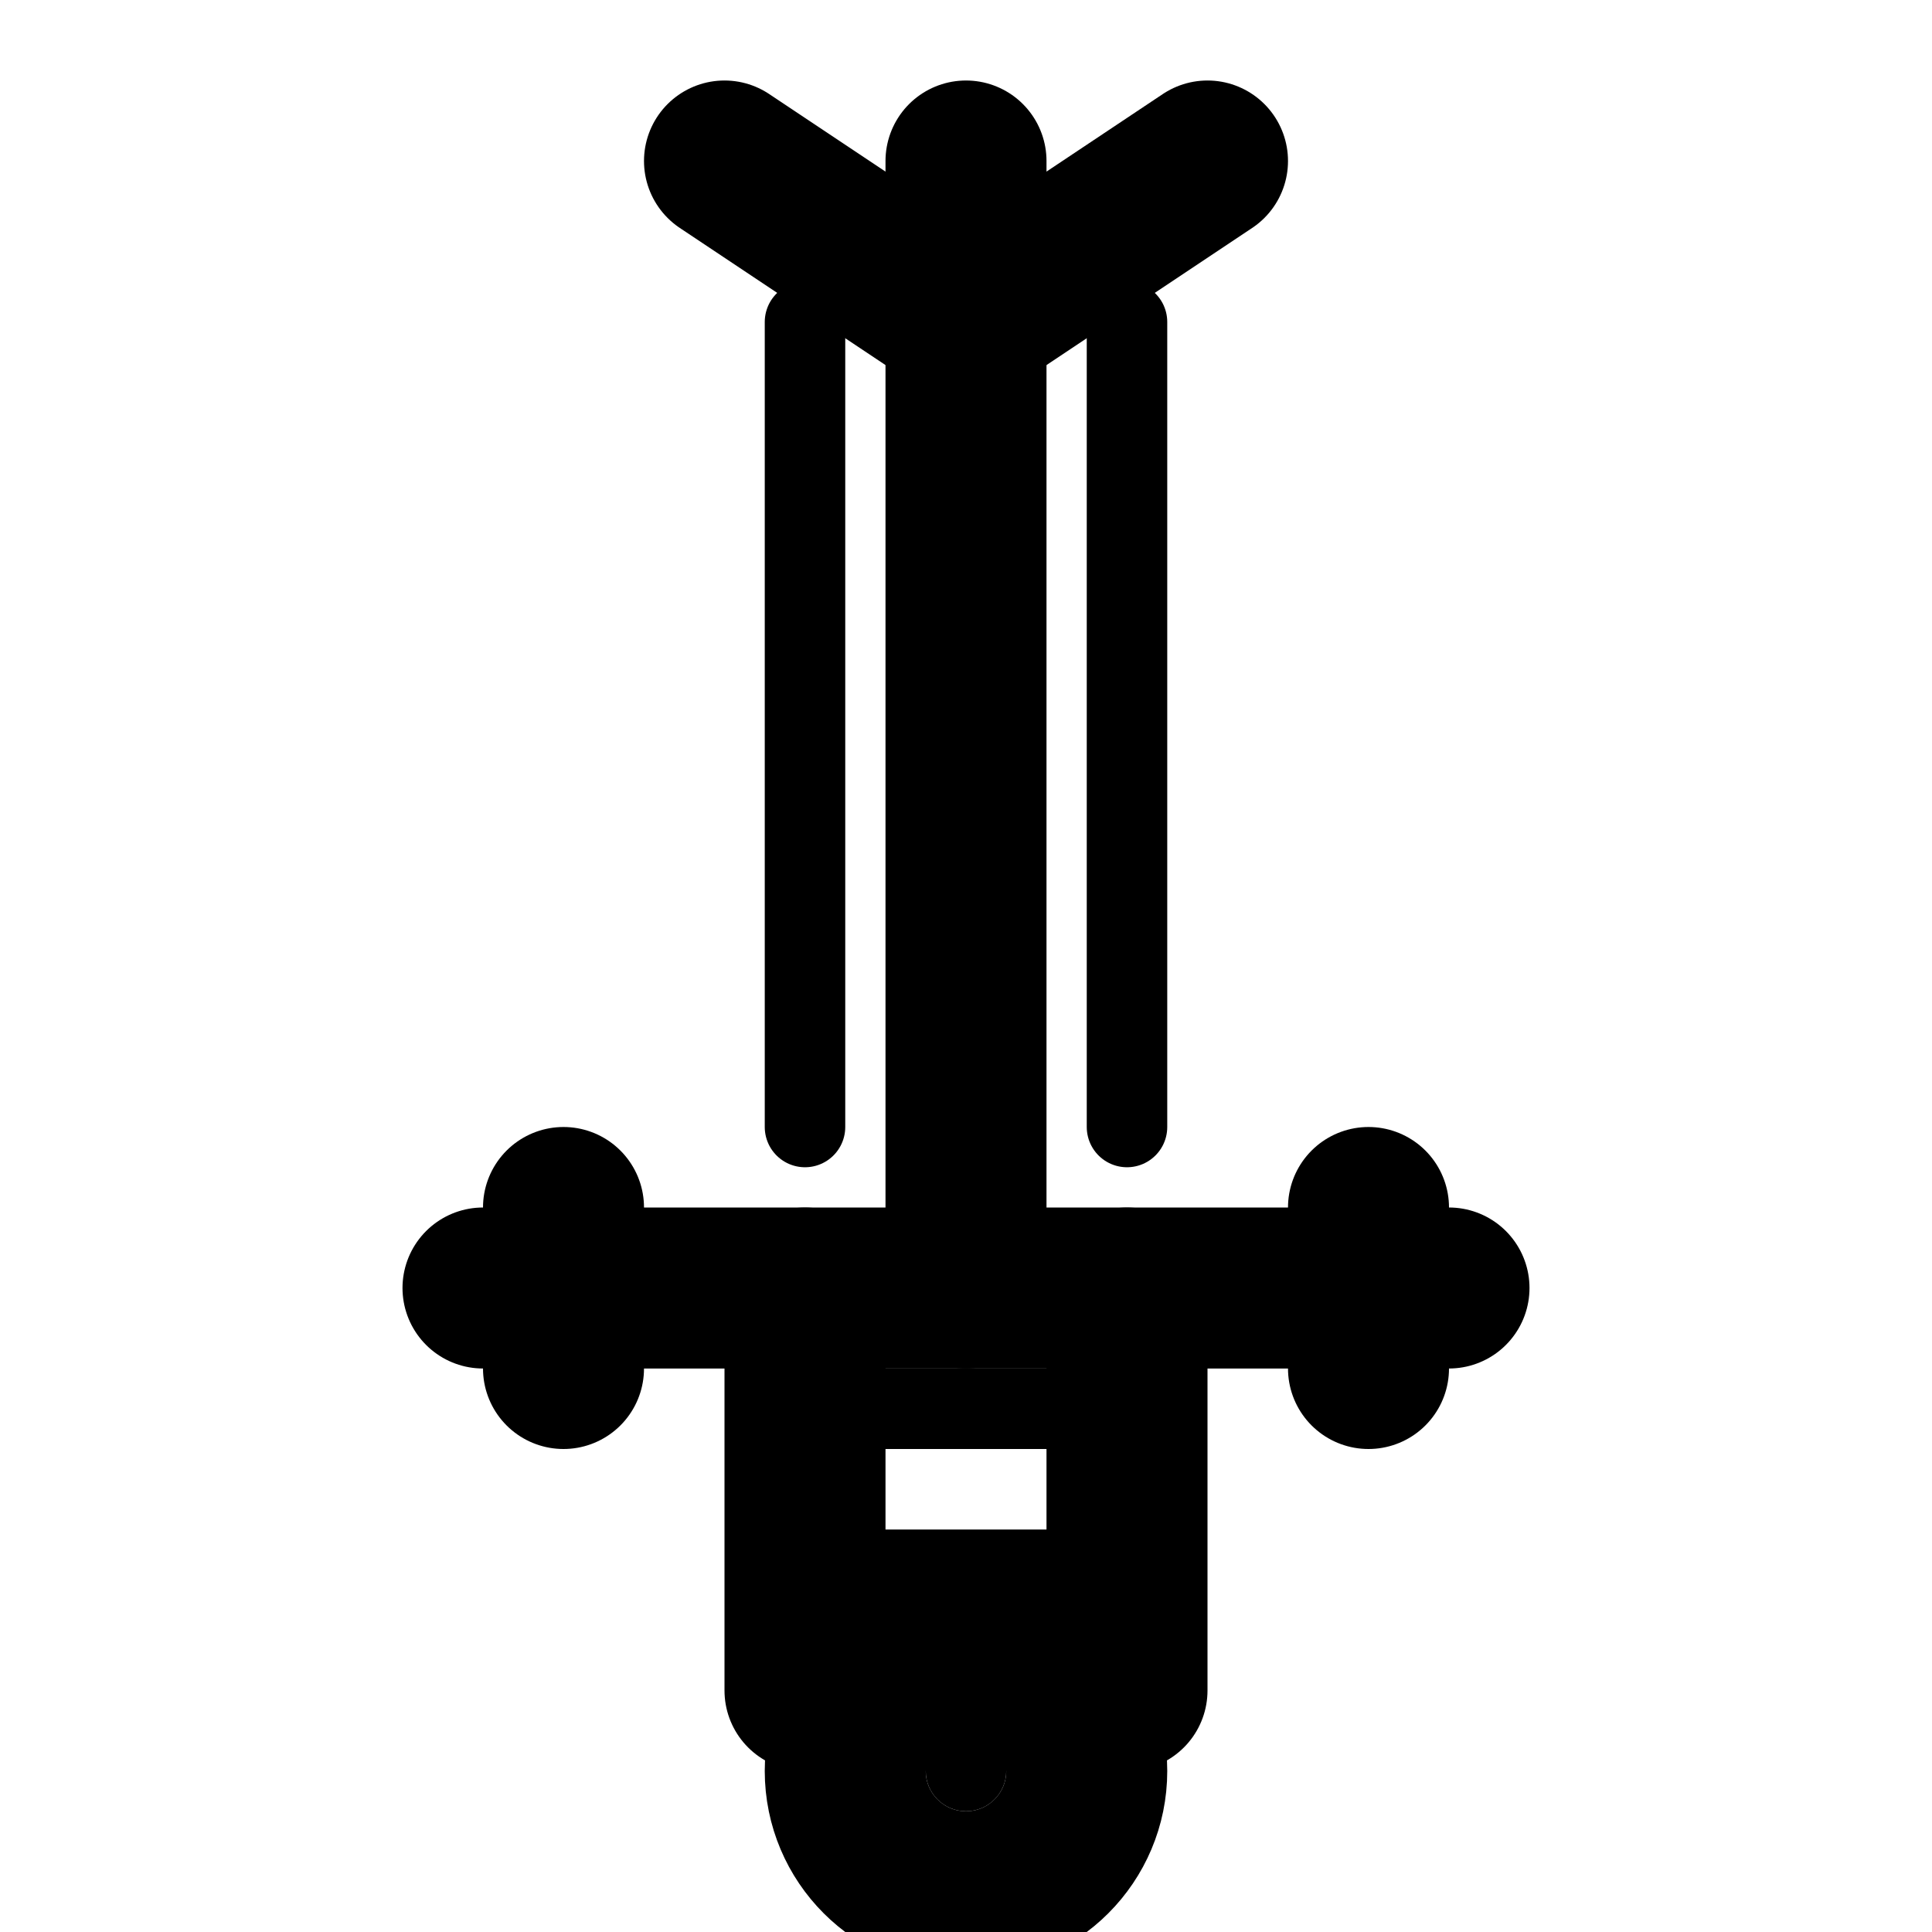
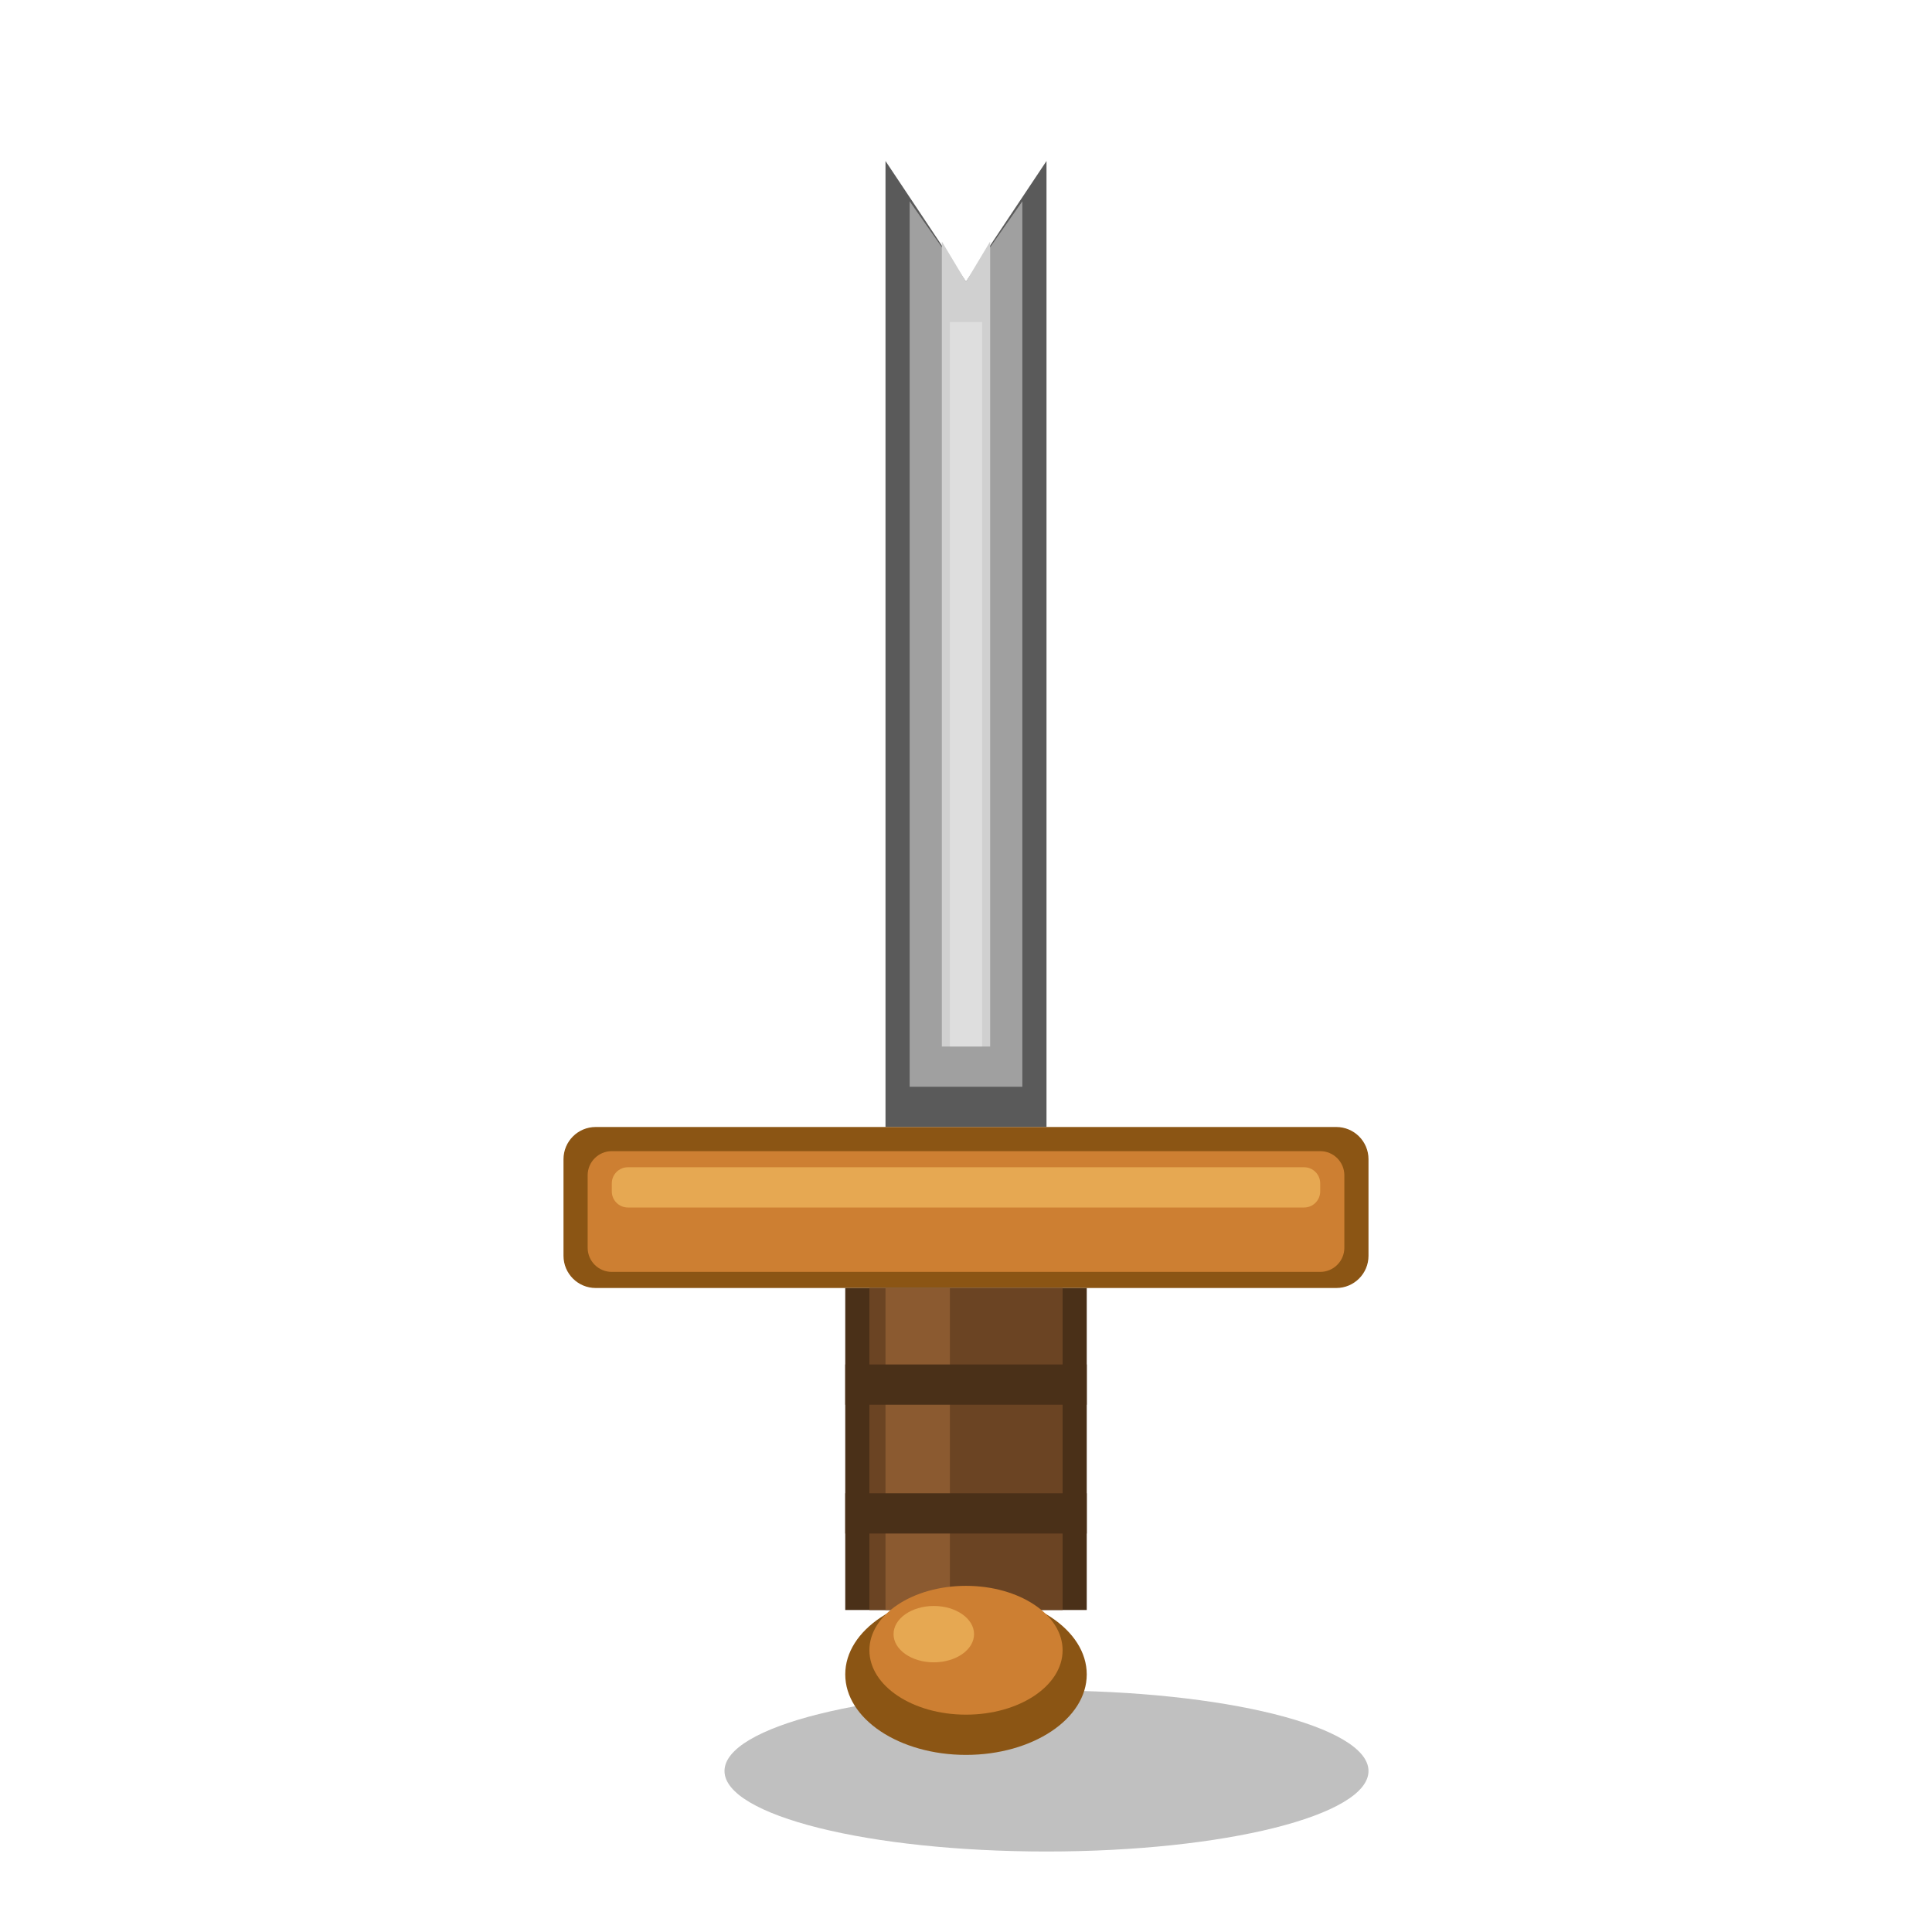
- <svg xmlns="http://www.w3.org/2000/svg" viewBox="0 0 24 24" fill="none">
-   <style>
-     .stroke { stroke: currentColor; stroke-width: 2; stroke-linecap: round; stroke-linejoin: round; fill: none; }
-     .metallic { fill: currentColor; fill-opacity: 0.15; }
-   </style>
-   <path class="stroke metallic" d="M12 2v14" />
-   <path class="stroke" d="M9 2l3 2 3-2" />
-   <path class="stroke" d="M10 4v10M14 4v10" style="stroke-width: 1;" />
-   <path class="stroke" d="M6 16h12" />
-   <path class="stroke" d="M7 15v2M17 15v2" />
-   <path class="stroke" d="M10 16v5h4v-5" />
-   <path class="stroke" d="M10 17.5h4M10 19.5h4" style="stroke-width: 1;" />
-   <circle class="stroke metallic" cx="12" cy="22" r="1.5" />
-   <circle cx="7" cy="16" r="0.75" fill="currentColor" />
-   <circle cx="17" cy="16" r="0.75" fill="currentColor" />
-   <circle cx="12" cy="22" r="0.5" fill="currentColor" />
+ <svg xmlns="http://www.w3.org/2000/svg" viewBox="0 0 24 24">
+   <ellipse cx="13" cy="22" rx="4" ry="1" fill="#2a2a2a" opacity="0.3" />
+   <path d="M11 2l1 1.5 1-1.5v12h-2V2z" fill="#5a5a5a" />
+   <path d="M11.3 2.5l0.7 1 0.7-1v11h-1.4V2.5z" fill="#a0a0a0" />
+   <path d="M11.7 3l0.3 0.5 0.3-0.5v10h-0.6V3z" fill="#d0d0d0" />
+   <path d="M12 4v9" stroke="#e8e8e8" stroke-width="0.4" opacity="0.6" />
+   <rect x="7" y="14" width="10" height="2" rx="0.4" fill="#8b5514" />
+   <rect x="7.3" y="14.3" width="9.4" height="1.5" rx="0.3" fill="#cd7f32" />
+   <rect x="7.6" y="14.5" width="8.8" height="0.5" rx="0.2" fill="#e6a852" />
+   <rect x="10.5" y="16" width="3" height="4" fill="#4a3018" />
+   <rect x="10.8" y="16" width="2.4" height="4" fill="#6b4423" />
+   <rect x="11" y="16" width="0.8" height="4" fill="#8b5a30" />
+   <path d="M10.5 17.2h3M10.5 18.8h3" stroke="#4a3018" stroke-width="0.5" />
+   <ellipse cx="12" cy="20.8" rx="1.5" ry="1" fill="#8b5514" />
+   <ellipse cx="12" cy="20.5" rx="1.2" ry="0.8" fill="#cd7f32" />
+   <ellipse cx="11.6" cy="20.3" rx="0.5" ry="0.35" fill="#e6a852" />
</svg>
